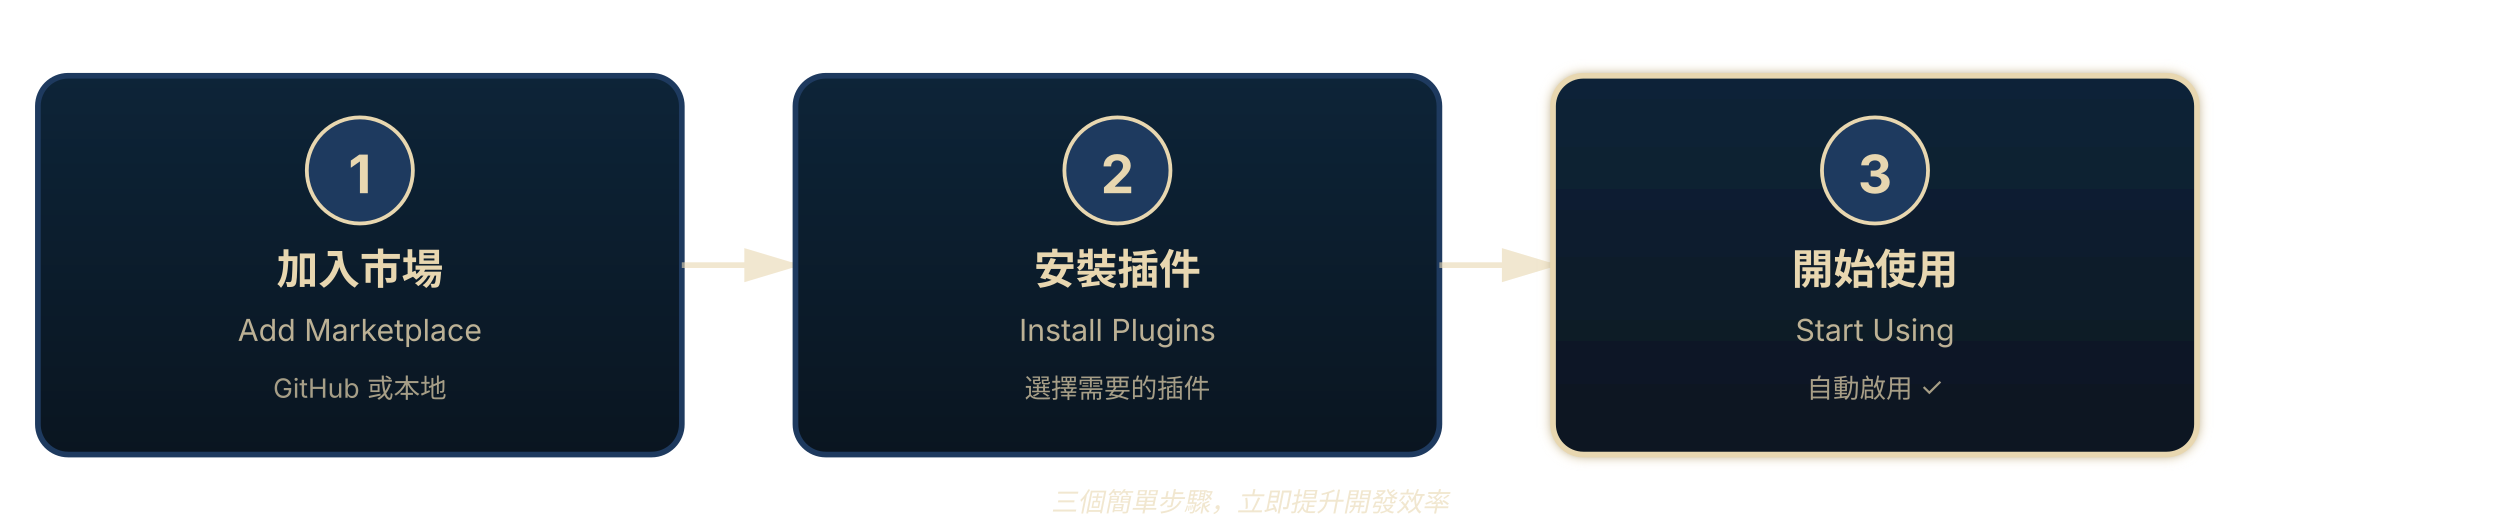
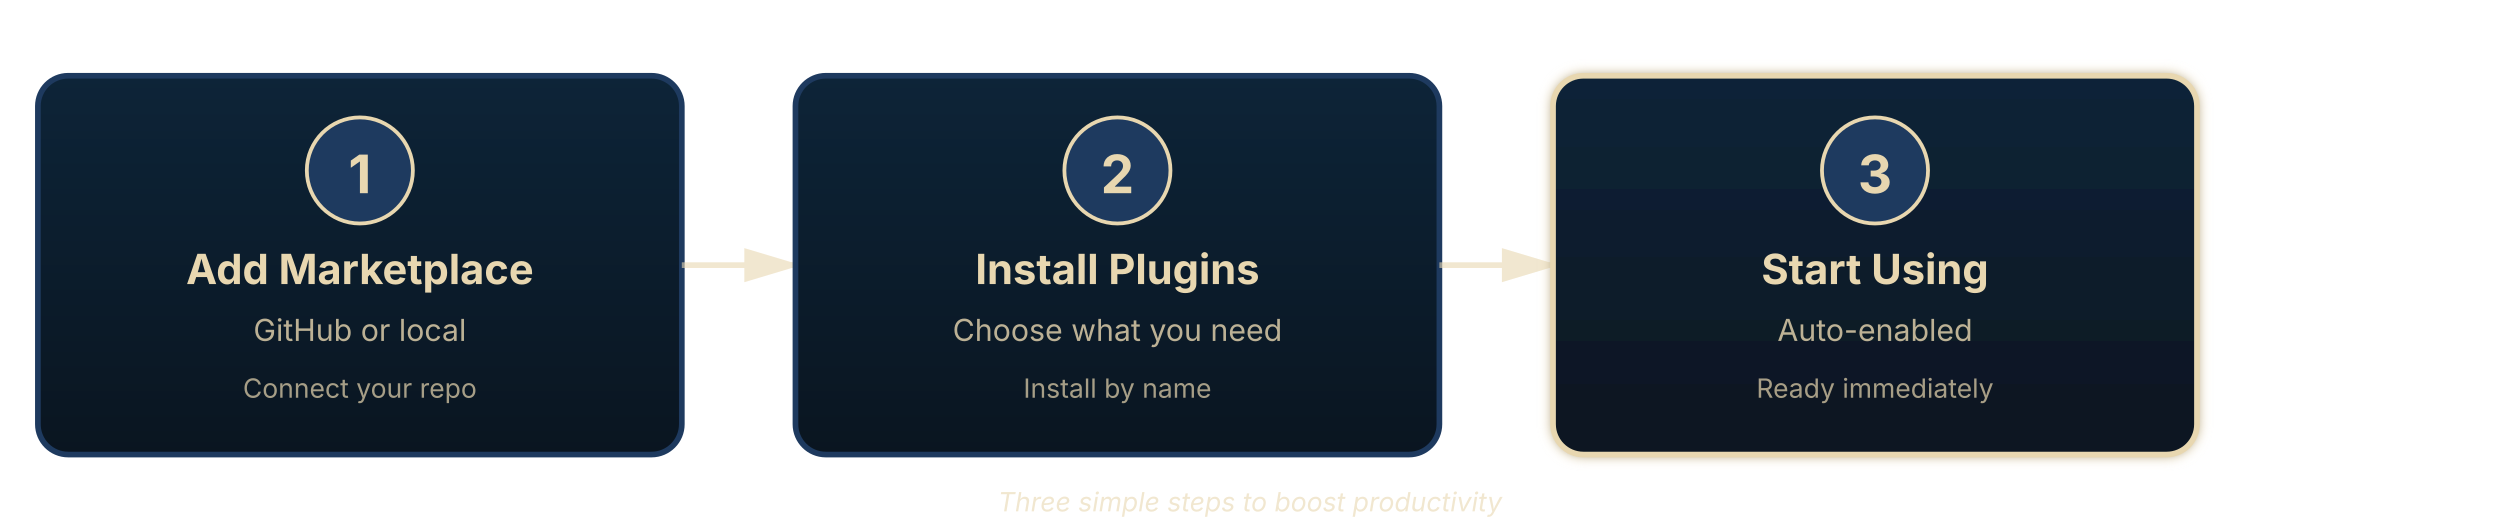
<svg xmlns="http://www.w3.org/2000/svg" viewBox="0 0 1320 280" width="1320" height="280">
  <defs>
    <marker id="arrow" markerWidth="10" markerHeight="10" refX="9" refY="3" orient="auto">
      <polygon points="0 0, 10 3, 0 6" fill="#e8d7b0" />
    </marker>
    <linearGradient id="step-bg" x1="0%" y1="0%" x2="0%" y2="100%">
      <stop offset="0%" style="stop-color:#0d2438;stop-opacity:1" />
      <stop offset="100%" style="stop-color:#0a1520;stop-opacity:1" />
    </linearGradient>
    <filter id="glow">
      <feGaussianBlur stdDeviation="3" result="coloredBlur" />
      <feMerge>
        <feMergeNode in="coloredBlur" />
        <feMergeNode in="SourceGraphic" />
      </feMerge>
    </filter>
  </defs>
  <g id="step-1">
    <rect x="20" y="40" width="340" height="200" rx="16" fill="url(#step-bg)" stroke="#1e3a5f" stroke-width="3" />
    <circle cx="190" cy="90" r="28" fill="#1e3a5f" stroke="#e8d7b0" stroke-width="2" />
    <text x="190" y="102" font-family="system-ui, -apple-system" font-size="28" font-weight="bold" text-anchor="middle" fill="#e8d7b0">1</text>
-     <text x="190" y="150" font-family="system-ui, -apple-system" font-size="22" font-weight="bold" text-anchor="middle" fill="#e8d7b0">加入市場</text>
-     <text x="190" y="180" font-family="system-ui, -apple-system" font-size="16" text-anchor="middle" fill="#e8d7b0" opacity="0.8">Add Marketplace</text>
-     <text x="190" y="210" font-family="system-ui, -apple-system" font-size="14" text-anchor="middle" fill="#e8d7b0" opacity="0.7">GitHub 或本地</text>
+     <text x="190" y="150" font-family="system-ui, -apple-system" font-size="22" font-weight="bold" text-anchor="middle" fill="#e8d7b0">Add Marketplace</text>
+     <text x="190" y="180" font-family="system-ui, -apple-system" font-size="16" text-anchor="middle" fill="#e8d7b0" opacity="0.8">GitHub or local</text>
+     <text x="190" y="210" font-family="system-ui, -apple-system" font-size="14" text-anchor="middle" fill="#e8d7b0" opacity="0.7">Connect your repo</text>
  </g>
  <line x1="360" y1="140" x2="420" y2="140" stroke="#e8d7b0" stroke-width="3" marker-end="url(#arrow)" opacity="0.6" />
  <g id="step-2">
    <rect x="420" y="40" width="340" height="200" rx="16" fill="url(#step-bg)" stroke="#1e3a5f" stroke-width="3" />
    <circle cx="590" cy="90" r="28" fill="#1e3a5f" stroke="#e8d7b0" stroke-width="2" />
    <text x="590" y="102" font-family="system-ui, -apple-system" font-size="28" font-weight="bold" text-anchor="middle" fill="#e8d7b0">2</text>
-     <text x="590" y="150" font-family="system-ui, -apple-system" font-size="22" font-weight="bold" text-anchor="middle" fill="#e8d7b0">安裝插件</text>
-     <text x="590" y="180" font-family="system-ui, -apple-system" font-size="16" text-anchor="middle" fill="#e8d7b0" opacity="0.8">Install Plugins</text>
-     <text x="590" y="210" font-family="system-ui, -apple-system" font-size="14" text-anchor="middle" fill="#e8d7b0" opacity="0.7">選擇需要的插件</text>
+     <text x="590" y="150" font-family="system-ui, -apple-system" font-size="22" font-weight="bold" text-anchor="middle" fill="#e8d7b0">Install Plugins</text>
+     <text x="590" y="180" font-family="system-ui, -apple-system" font-size="16" text-anchor="middle" fill="#e8d7b0" opacity="0.8">Choose what you need</text>
+     <text x="590" y="210" font-family="system-ui, -apple-system" font-size="14" text-anchor="middle" fill="#e8d7b0" opacity="0.7">Install by name</text>
  </g>
  <line x1="760" y1="140" x2="820" y2="140" stroke="#e8d7b0" stroke-width="3" marker-end="url(#arrow)" opacity="0.6" />
  <g id="step-3">
    <rect x="820" y="40" width="340" height="200" rx="16" fill="url(#step-bg)" stroke="#e8d7b0" stroke-width="3" filter="url(#glow)" />
    <circle cx="990" cy="90" r="28" fill="#1e3a5f" stroke="#e8d7b0" stroke-width="2" />
    <text x="990" y="102" font-family="system-ui, -apple-system" font-size="28" font-weight="bold" text-anchor="middle" fill="#e8d7b0">3</text>
-     <text x="990" y="150" font-family="system-ui, -apple-system" font-size="22" font-weight="bold" text-anchor="middle" fill="#e8d7b0">開始使用</text>
-     <text x="990" y="180" font-family="system-ui, -apple-system" font-size="16" text-anchor="middle" fill="#e8d7b0" opacity="0.8">Start Using</text>
-     <text x="990" y="210" font-family="system-ui, -apple-system" font-size="14" text-anchor="middle" fill="#e8d7b0" opacity="0.7">自動啟用 ✓</text>
+     <text x="990" y="150" font-family="system-ui, -apple-system" font-size="22" font-weight="bold" text-anchor="middle" fill="#e8d7b0">Start Using</text>
+     <text x="990" y="180" font-family="system-ui, -apple-system" font-size="16" text-anchor="middle" fill="#e8d7b0" opacity="0.8">Auto-enabled</text>
+     <text x="990" y="210" font-family="system-ui, -apple-system" font-size="14" text-anchor="middle" fill="#e8d7b0" opacity="0.7">Ready immediately</text>
  </g>
-   <text x="660" y="270" font-family="system-ui, -apple-system" font-size="14" text-anchor="middle" fill="#e8d7b0" opacity="0.6" font-style="italic">三個簡單步驟，立即提升開發效率</text>
+   <text x="660" y="270" font-family="system-ui, -apple-system" font-size="14" text-anchor="middle" fill="#e8d7b0" opacity="0.6" font-style="italic">Three simple steps to boost productivity</text>
</svg>
